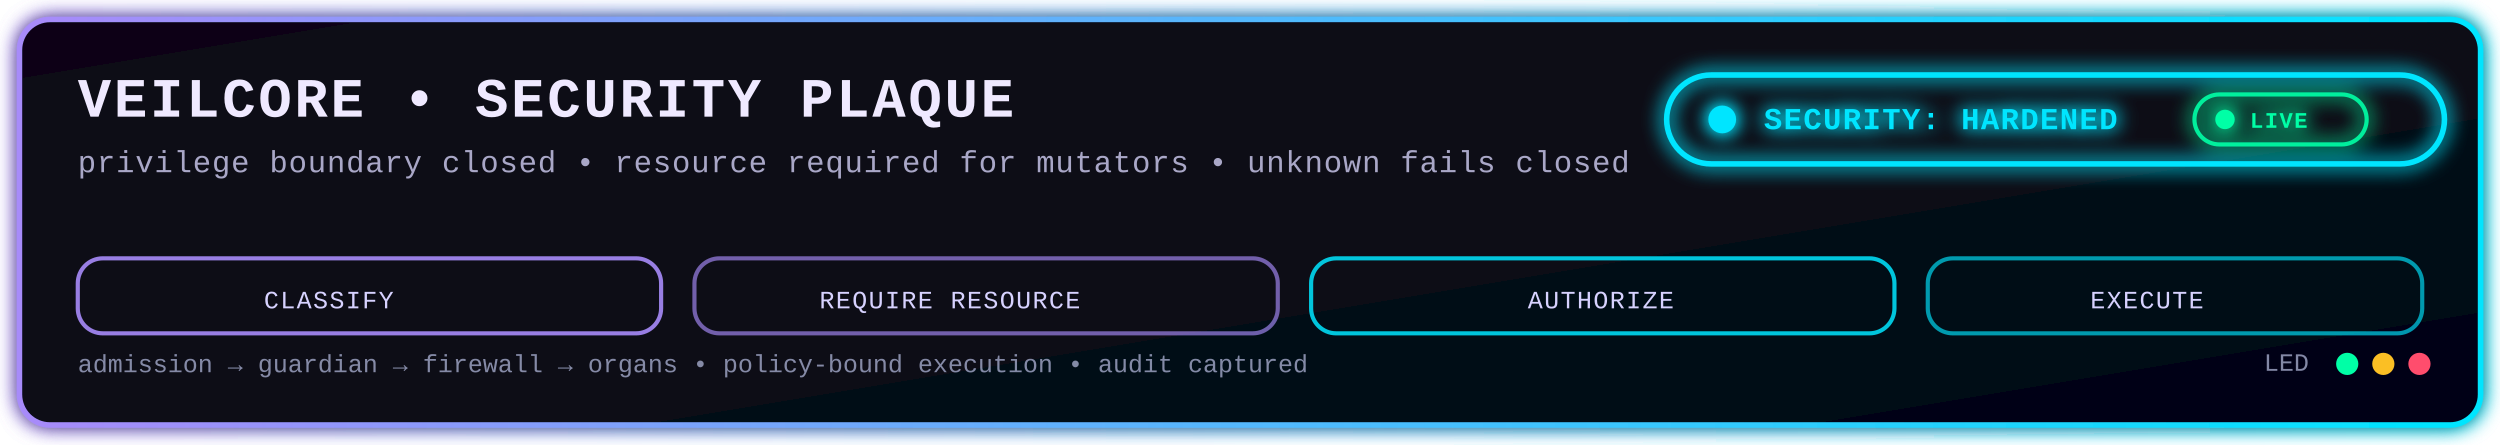
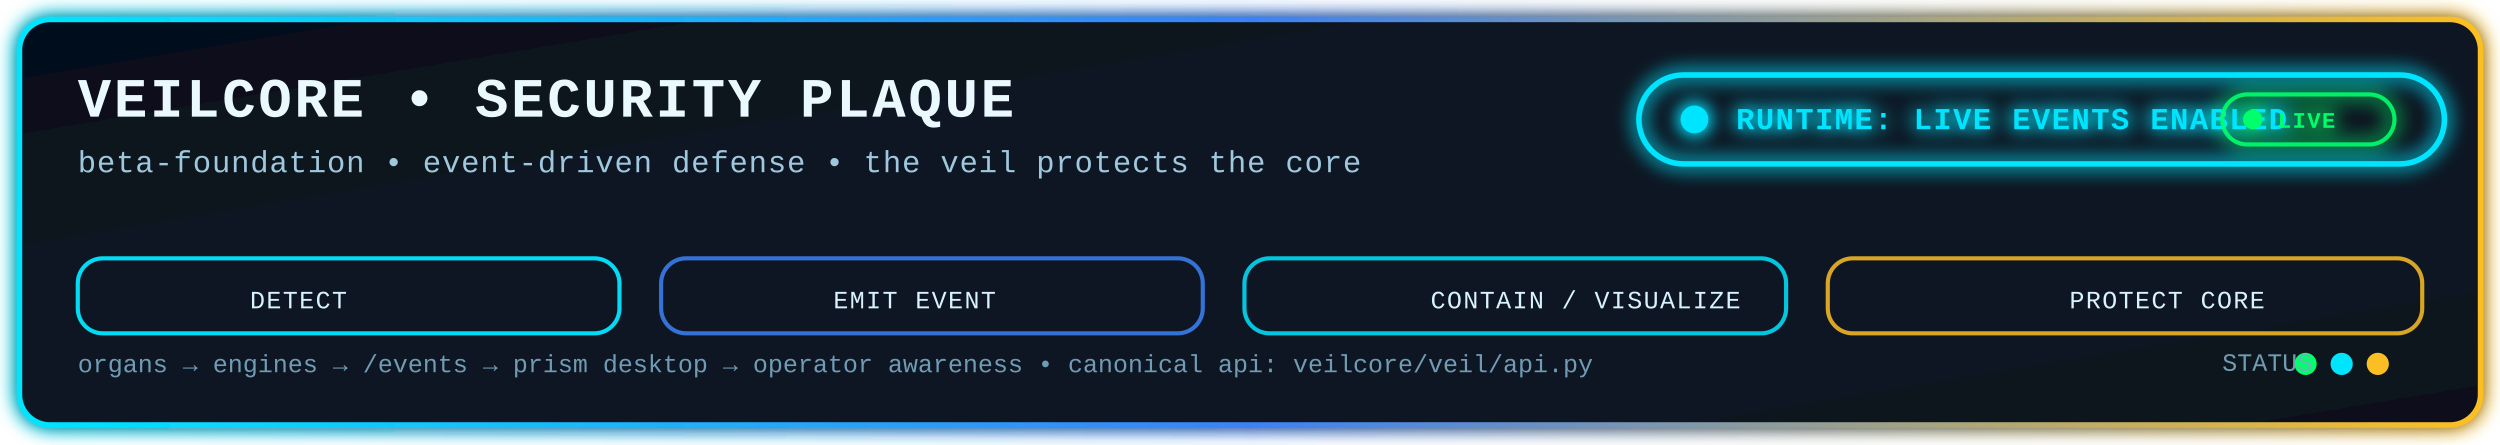
<svg xmlns="http://www.w3.org/2000/svg" width="1800" height="320" viewBox="0 0 1800 320">
  <defs>
-     <filter id="glowPurple" x="-30%" y="-50%" width="160%" height="200%">
+     <filter id="glowCyan" x="-30%" y="-50%" width="160%" height="200%">
      <feGaussianBlur stdDeviation="7" result="b" />
      <feMerge>
        <feMergeNode in="b" />
        <feMergeNode in="b" />
        <feMergeNode in="SourceGraphic" />
      </feMerge>
    </filter>
    <linearGradient id="bgSec" x1="0" y1="0" x2="1" y2="1">
-       <stop offset="0" stop-color="#070615" />
-       <stop offset="0.55" stop-color="#070a18" />
-       <stop offset="1" stop-color="#040513" />
+       <stop offset="0" stop-color="#06101b" />
+       <stop offset="0.55" stop-color="#0a1624" />
+       <stop offset="1" stop-color="#07111d" />
    </linearGradient>
    <linearGradient id="strokeSec" x1="0" y1="0" x2="1" y2="0">
-       <stop offset="0" stop-color="#a78bfa" />
-       <stop offset="1" stop-color="#00e5ff" />
+       <stop offset="0" stop-color="#00e5ff" />
+       <stop offset="0.5" stop-color="#3b82f6" />
+       <stop offset="1" stop-color="#fbbf24" />
    </linearGradient>
    <style>
      .mono { font-family: ui-monospace, SFMono-Regular, Menlo, Monaco, Consolas, "Liberation Mono", "Courier New", monospace; }
-       .title { font-size: 40px; font-weight: 800; fill: #efe9ff; letter-spacing: 2px; }
-       .sub   { font-size: 22px; fill: #a9a7c7; letter-spacing: 0.6px; }
-       .tiny  { font-size: 18px; fill: #9aa0c0; }
+       .title { font-size: 40px; font-weight: 800; fill: #eaf8ff; letter-spacing: 2px; }
+       .sub   { font-size: 22px; fill: #9fc7dd; letter-spacing: 0.6px; }
+       .tiny  { font-size: 18px; fill: #7baac4; }
      .chip  { font-size: 22px; font-weight: 800; fill: #00e5ff; letter-spacing: 1px; }
-       .step  { font-size: 18px; fill: #d7d2ff; letter-spacing: 1px; }
-       .liveT { font-size: 16px; font-weight: 800; fill: #00ffa6; letter-spacing: 1px; }
+       .step  { font-size: 18px; fill: #d9f2ff; letter-spacing: 1px; }
+       .liveT { font-size: 16px; font-weight: 800; fill: #00ff6a; letter-spacing: 1px; }
    </style>
  </defs>
-   <rect x="14" y="14" width="1772" height="292" rx="22" fill="url(#bgSec)" stroke="url(#strokeSec)" stroke-width="4" filter="url(#glowPurple)" />
+   <rect x="14" y="14" width="1772" height="292" rx="22" fill="url(#bgSec)" stroke="url(#strokeSec)" stroke-width="4" filter="url(#glowCyan)" />
  <text x="56" y="84" class="mono title">VEILCORE • SECURITY PLAQUE</text>
-   <text x="56" y="124" class="mono sub">privilege boundary closed • resource required for mutators • unknown fails closed</text>
-   <g filter="url(#glowPurple)">
-     <rect x="1200" y="54" width="560" height="64" rx="32" fill="none" stroke="#00e5ff" stroke-width="4" />
-     <circle cx="1240" cy="86" r="10" fill="#00e5ff" />
-     <text x="1270" y="93" class="mono chip">SECURITY: HARDENED</text>
-     <rect x="1580" y="68" width="124" height="36" rx="18" fill="none" stroke="#00ffa6" stroke-width="3" opacity="0.9" />
-     <circle cx="1602" cy="86" r="7" fill="#00ffa6">
+   <text x="56" y="124" class="mono sub">beta-foundation • event-driven defense • the veil protects the core</text>
+   <g filter="url(#glowCyan)">
+     <rect x="1180" y="54" width="580" height="64" rx="32" fill="none" stroke="#00e5ff" stroke-width="4" />
+     <circle cx="1220" cy="86" r="10" fill="#00e5ff" />
+     <text x="1250" y="93" class="mono chip">RUNTIME: LIVE EVENTS ENABLED</text>
+     <rect x="1600" y="68" width="124" height="36" rx="18" fill="none" stroke="#00ff6a" stroke-width="3" opacity="0.9" />
+     <circle cx="1622" cy="86" r="7" fill="#00ff6a">
      <animate attributeName="opacity" values="0.25;1;0.25" dur="1.1s" repeatCount="indefinite" />
    </circle>
-     <text x="1620" y="92" class="mono liveT">LIVE</text>
+     <text x="1640" y="92" class="mono liveT">LIVE</text>
  </g>
  <g>
-     <rect x="56" y="186" width="420" height="54" rx="18" fill="none" stroke="#a78bfa" stroke-width="3" opacity="0.9" />
-     <rect x="500" y="186" width="420" height="54" rx="18" fill="none" stroke="#a78bfa" stroke-width="3" opacity="0.65" />
-     <rect x="944" y="186" width="420" height="54" rx="18" fill="none" stroke="#00e5ff" stroke-width="3" opacity="0.85" />
-     <rect x="1388" y="186" width="356" height="54" rx="18" fill="none" stroke="#00e5ff" stroke-width="3" opacity="0.65" />
-     <text x="190" y="222" class="mono step">CLASSIFY</text>
-     <text x="590" y="222" class="mono step">REQUIRE RESOURCE</text>
-     <text x="1100" y="222" class="mono step">AUTHORIZE</text>
-     <text x="1505" y="222" class="mono step">EXECUTE</text>
-     <circle cx="1690" cy="262" r="8" fill="#00ffa6" />
-     <circle cx="1716" cy="262" r="8" fill="#fbbf24" />
-     <circle cx="1742" cy="262" r="8" fill="#ff4d6d" />
-     <text x="1630" y="267" class="mono tiny" opacity="0.85">LED</text>
-     <text x="56" y="268" class="mono tiny" opacity="0.85">admission → guardian → firewall → organs • policy-bound execution • audit captured</text>
+     <rect x="56" y="186" width="390" height="54" rx="18" fill="none" stroke="#00e5ff" stroke-width="3" opacity="0.95" />
+     <rect x="476" y="186" width="390" height="54" rx="18" fill="none" stroke="#3b82f6" stroke-width="3" opacity="0.85" />
+     <rect x="896" y="186" width="390" height="54" rx="18" fill="none" stroke="#00e5ff" stroke-width="3" opacity="0.85" />
+     <rect x="1316" y="186" width="428" height="54" rx="18" fill="none" stroke="#fbbf24" stroke-width="3" opacity="0.85" />
+     <text x="180" y="222" class="mono step">DETECT</text>
+     <text x="600" y="222" class="mono step">EMIT EVENT</text>
+     <text x="1030" y="222" class="mono step">CONTAIN / VISUALIZE</text>
+     <text x="1490" y="222" class="mono step">PROTECT CORE</text>
+     <circle cx="1660" cy="262" r="8" fill="#00ff6a" />
+     <circle cx="1686" cy="262" r="8" fill="#00e5ff" />
+     <circle cx="1712" cy="262" r="8" fill="#fbbf24" />
+     <text x="1600" y="267" class="mono tiny" opacity="0.9">STATUS</text>
+     <text x="56" y="268" class="mono tiny" opacity="0.9">organs → engines → /events → prism desktop → operator awareness • canonical api: veilcore/veil/api.py</text>
  </g>
</svg>
